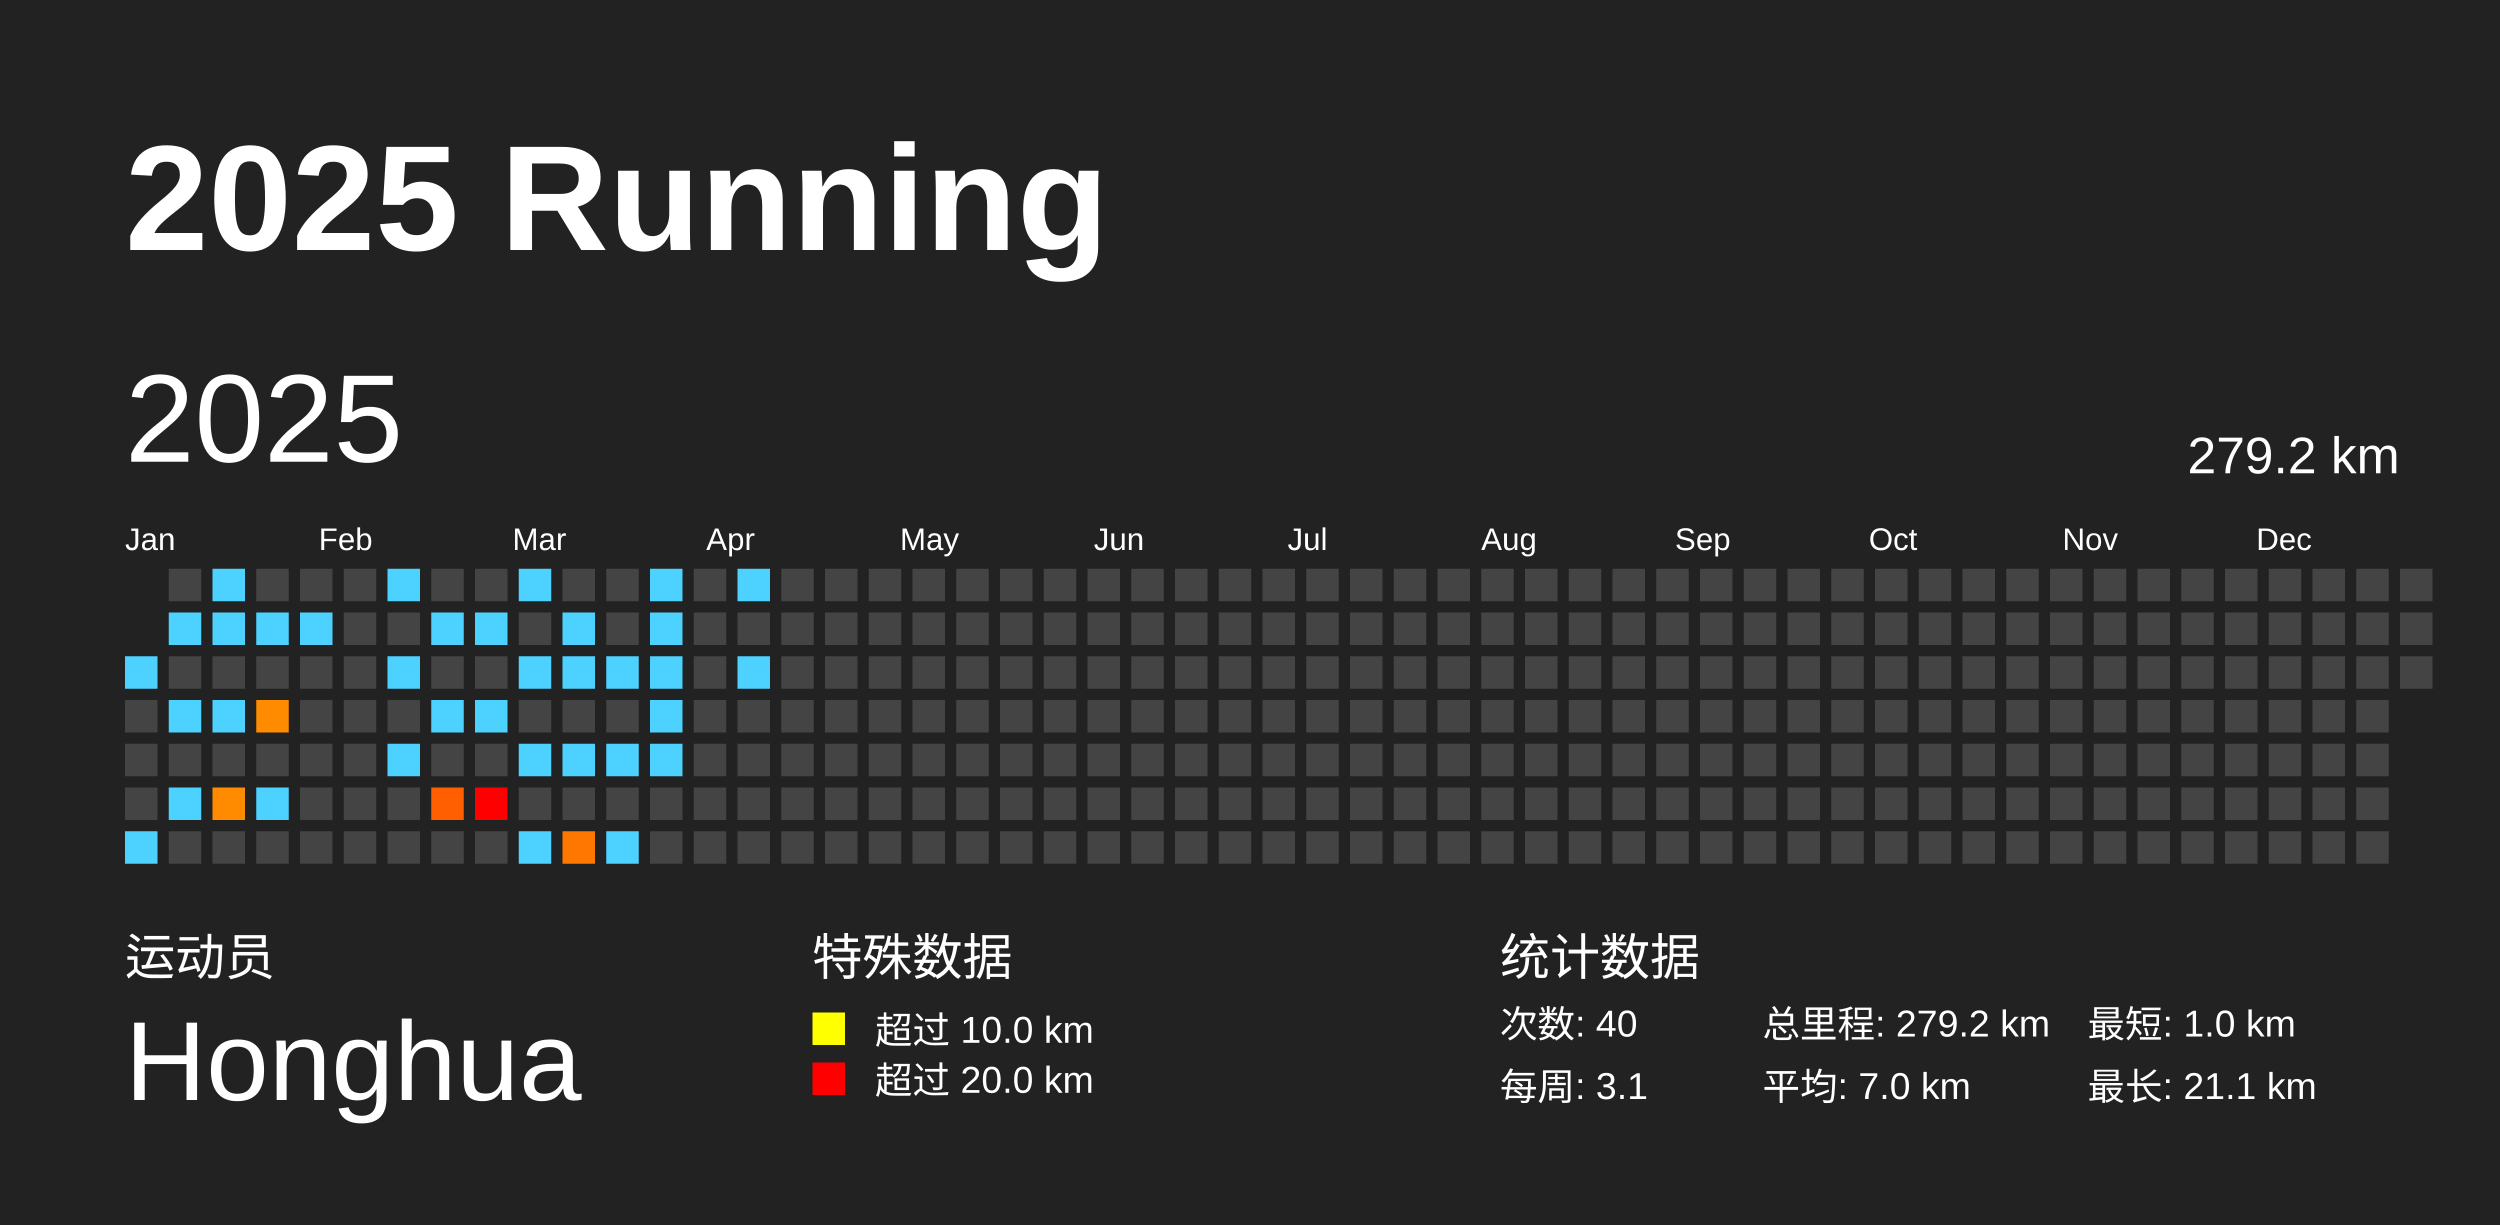
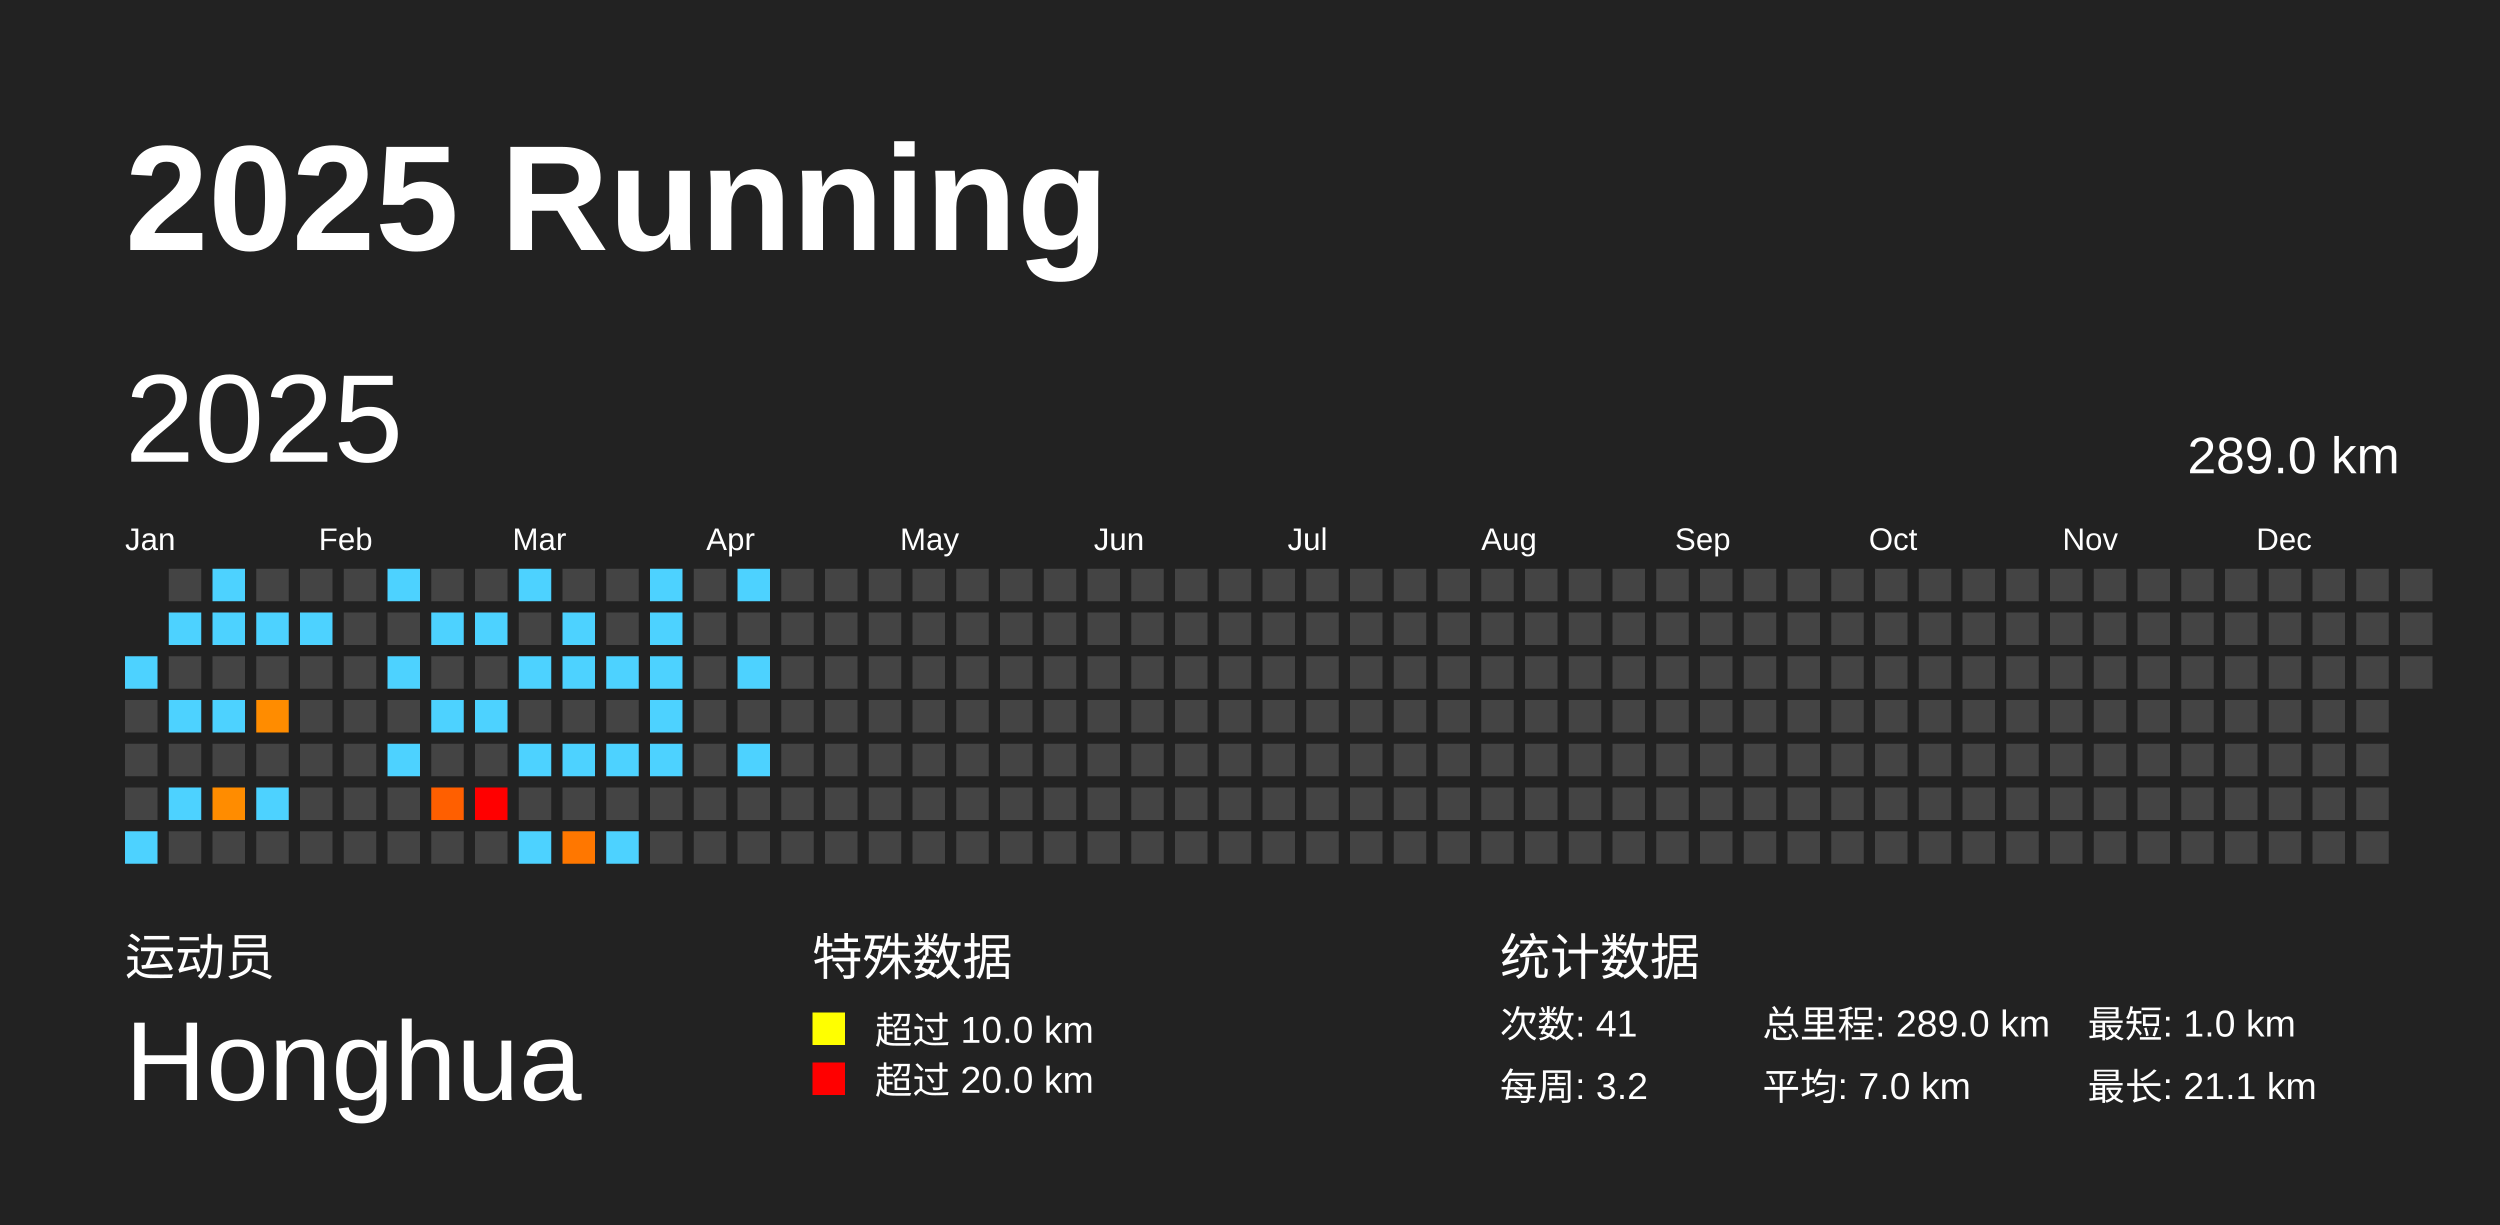
<svg xmlns="http://www.w3.org/2000/svg" baseProfile="full" height="98mm" version="1.1" viewBox="0,0,200,98" width="200mm">
  <defs />
  <rect fill="#222222" height="98" width="200" x="0" y="0" />
  <text fill="#FFFFFF" style="font-size:12px; font-family:Arial; font-weight:bold;" x="10" y="20">2025 Running</text>
  <text fill="#FFFFFF" style="font-size:4px; font-family:Arial" x="10" y="78">运动员</text>
  <text fill="#FFFFFF" style="font-size:9px; font-family:Arial" x="10" y="88">Honghua</text>
  <text fill="#FFFFFF" style="font-size:4px; font-family:Arial" x="65" y="78">特殊数据</text>
  <rect fill="yellow" height="2.6" width="2.6" x="65" y="81" />
  <text fill="#FFFFFF" style="font-size:3px; font-family:Arial" x="70" y="83.5">超过 10.0 km</text>
  <rect fill="red" height="2.6" width="2.6" x="65" y="85" />
  <text fill="#FFFFFF" style="font-size:3px; font-family:Arial" x="70" y="87.5">超过 20.0 km</text>
  <text fill="#FFFFFF" style="font-size:4px; font-family:Arial" x="120" y="78">统计数据</text>
-   <text fill="#FFFFFF" style="font-size:3px; font-family:Arial" x="120" y="83">次数: 40</text>
-   <text fill="#FFFFFF" style="font-size:3px; font-family:Arial" x="120" y="88">每周: 3.1</text>
-   <text fill="#FFFFFF" style="font-size:3px; font-family:Arial" x="141" y="83">总里程: 279.2 km</text>
+   <text fill="#FFFFFF" style="font-size:3px; font-family:Arial" x="120" y="83">次数: 41</text>
+   <text fill="#FFFFFF" style="font-size:3px; font-family:Arial" x="120" y="88">每周: 3.2</text>
+   <text fill="#FFFFFF" style="font-size:3px; font-family:Arial" x="141" y="83">总里程: 289.0 km</text>
  <text fill="#FFFFFF" style="font-size:3px; font-family:Arial" x="141" y="88">平均: 7.0 km</text>
  <text fill="#FFFFFF" style="font-size:3px; font-family:Arial" x="167" y="83">最短: 1.0 km</text>
  <text fill="#FFFFFF" style="font-size:3px; font-family:Arial" x="167" y="88">最长: 21.1 km</text>
  <text dominant-baseline="hanging" fill="#FFFFFF" style="font-size:10.0px; font-family:Arial;" x="10" y="30">2025</text>
-   <text dominant-baseline="hanging" fill="#FFFFFF" style="font-size:4.125px; font-family:Arial;" x="175" y="35">279.2 km</text>
+   <text dominant-baseline="hanging" fill="#FFFFFF" style="font-size:4.125px; font-family:Arial;" x="175" y="35">289.0 km</text>
  <text fill="#FFFFFF" style="font-size:2.5px; font-family:Arial" x="10.0" y="44">Jan</text>
  <text fill="#FFFFFF" style="font-size:2.5px; font-family:Arial" x="25.5" y="44">Feb</text>
  <text fill="#FFFFFF" style="font-size:2.5px; font-family:Arial" x="41.0" y="44">Mar</text>
  <text fill="#FFFFFF" style="font-size:2.5px; font-family:Arial" x="56.5" y="44">Apr</text>
  <text fill="#FFFFFF" style="font-size:2.5px; font-family:Arial" x="72.0" y="44">May</text>
  <text fill="#FFFFFF" style="font-size:2.5px; font-family:Arial" x="87.5" y="44">Jun</text>
  <text fill="#FFFFFF" style="font-size:2.5px; font-family:Arial" x="103.0" y="44">Jul</text>
  <text fill="#FFFFFF" style="font-size:2.5px; font-family:Arial" x="118.5" y="44">Aug</text>
  <text fill="#FFFFFF" style="font-size:2.5px; font-family:Arial" x="134.0" y="44">Sep</text>
  <text fill="#FFFFFF" style="font-size:2.5px; font-family:Arial" x="149.5" y="44">Oct</text>
  <text fill="#FFFFFF" style="font-size:2.5px; font-family:Arial" x="165.0" y="44">Nov</text>
  <text fill="#FFFFFF" style="font-size:2.5px; font-family:Arial" x="180.5" y="44">Dec</text>
  <rect fill="#4dd2ff" height="2.6" width="2.6" x="10.0" y="52.5" />
  <rect fill="#444444" height="2.6" width="2.6" x="10.0" y="56.0" />
  <rect fill="#444444" height="2.6" width="2.6" x="10.0" y="59.5" />
  <rect fill="#444444" height="2.6" width="2.6" x="10.0" y="63.0" />
  <rect fill="#4dd2ff" height="2.6" width="2.6" x="10.0" y="66.5" />
  <rect fill="#444444" height="2.6" width="2.6" x="13.5" y="45.5" />
  <rect fill="#4dd2ff" height="2.6" width="2.6" x="13.5" y="49.0" />
  <rect fill="#444444" height="2.6" width="2.6" x="13.5" y="52.5" />
  <rect fill="#4dd2ff" height="2.6" width="2.6" x="13.5" y="56.0" />
  <rect fill="#444444" height="2.6" width="2.6" x="13.5" y="59.5" />
  <rect fill="#4dd2ff" height="2.6" width="2.6" x="13.5" y="63.0" />
  <rect fill="#444444" height="2.6" width="2.6" x="13.5" y="66.5" />
  <rect fill="#4dd2ff" height="2.6" width="2.6" x="17.0" y="45.5" />
  <rect fill="#4dd2ff" height="2.6" width="2.6" x="17.0" y="49.0" />
  <rect fill="#444444" height="2.6" width="2.6" x="17.0" y="52.5" />
  <rect fill="#4dd2ff" height="2.6" width="2.6" x="17.0" y="56.0" />
  <rect fill="#444444" height="2.6" width="2.6" x="17.0" y="59.5" />
  <rect fill="#ff8c00" height="2.6" width="2.6" x="17.0" y="63.0" />
  <rect fill="#444444" height="2.6" width="2.6" x="17.0" y="66.5" />
  <rect fill="#444444" height="2.6" width="2.6" x="20.5" y="45.5" />
  <rect fill="#4dd2ff" height="2.6" width="2.6" x="20.5" y="49.0" />
  <rect fill="#444444" height="2.6" width="2.6" x="20.5" y="52.5" />
  <rect fill="#ff8c00" height="2.6" width="2.6" x="20.5" y="56.0" />
  <rect fill="#444444" height="2.6" width="2.6" x="20.5" y="59.5" />
  <rect fill="#4dd2ff" height="2.6" width="2.6" x="20.5" y="63.0" />
  <rect fill="#444444" height="2.6" width="2.6" x="20.5" y="66.5" />
  <rect fill="#444444" height="2.6" width="2.6" x="24.0" y="45.5" />
  <rect fill="#4dd2ff" height="2.6" width="2.6" x="24.0" y="49.0" />
  <rect fill="#444444" height="2.6" width="2.6" x="24.0" y="52.5" />
  <rect fill="#444444" height="2.6" width="2.6" x="24.0" y="56.0" />
  <rect fill="#444444" height="2.6" width="2.6" x="24.0" y="59.5" />
  <rect fill="#444444" height="2.6" width="2.6" x="24.0" y="63.0" />
  <rect fill="#444444" height="2.6" width="2.6" x="24.0" y="66.5" />
  <rect fill="#444444" height="2.6" width="2.6" x="27.5" y="45.5" />
  <rect fill="#444444" height="2.6" width="2.6" x="27.5" y="49.0" />
  <rect fill="#444444" height="2.6" width="2.6" x="27.5" y="52.5" />
  <rect fill="#444444" height="2.6" width="2.6" x="27.5" y="56.0" />
  <rect fill="#444444" height="2.6" width="2.6" x="27.5" y="59.5" />
  <rect fill="#444444" height="2.6" width="2.6" x="27.5" y="63.0" />
  <rect fill="#444444" height="2.6" width="2.6" x="27.5" y="66.5" />
  <rect fill="#4dd2ff" height="2.6" width="2.6" x="31.0" y="45.5" />
  <rect fill="#444444" height="2.6" width="2.6" x="31.0" y="49.0" />
  <rect fill="#4dd2ff" height="2.6" width="2.6" x="31.0" y="52.5" />
  <rect fill="#444444" height="2.6" width="2.6" x="31.0" y="56.0" />
  <rect fill="#4dd2ff" height="2.6" width="2.6" x="31.0" y="59.5" />
  <rect fill="#444444" height="2.6" width="2.6" x="31.0" y="63.0" />
  <rect fill="#444444" height="2.6" width="2.6" x="31.0" y="66.5" />
  <rect fill="#444444" height="2.6" width="2.6" x="34.5" y="45.5" />
  <rect fill="#4dd2ff" height="2.6" width="2.6" x="34.5" y="49.0" />
  <rect fill="#444444" height="2.6" width="2.6" x="34.5" y="52.5" />
  <rect fill="#4dd2ff" height="2.6" width="2.6" x="34.5" y="56.0" />
  <rect fill="#444444" height="2.6" width="2.6" x="34.5" y="59.5" />
  <rect fill="#ff5f00" height="2.6" width="2.6" x="34.5" y="63.0" />
  <rect fill="#444444" height="2.6" width="2.6" x="34.5" y="66.5" />
  <rect fill="#444444" height="2.6" width="2.6" x="38.0" y="45.5" />
  <rect fill="#4dd2ff" height="2.6" width="2.6" x="38.0" y="49.0" />
  <rect fill="#444444" height="2.6" width="2.6" x="38.0" y="52.5" />
  <rect fill="#4dd2ff" height="2.6" width="2.6" x="38.0" y="56.0" />
  <rect fill="#444444" height="2.6" width="2.6" x="38.0" y="59.5" />
  <rect fill="red" height="2.6" width="2.6" x="38.0" y="63.0" />
  <rect fill="#444444" height="2.6" width="2.6" x="38.0" y="66.5" />
  <rect fill="#4dd2ff" height="2.6" width="2.6" x="41.5" y="45.5" />
  <rect fill="#444444" height="2.6" width="2.6" x="41.5" y="49.0" />
  <rect fill="#4dd2ff" height="2.6" width="2.6" x="41.5" y="52.5" />
  <rect fill="#444444" height="2.6" width="2.6" x="41.5" y="56.0" />
  <rect fill="#4dd2ff" height="2.6" width="2.6" x="41.5" y="59.5" />
  <rect fill="#444444" height="2.6" width="2.6" x="41.5" y="63.0" />
  <rect fill="#4dd2ff" height="2.6" width="2.6" x="41.5" y="66.5" />
  <rect fill="#444444" height="2.6" width="2.6" x="45.0" y="45.5" />
  <rect fill="#4dd2ff" height="2.6" width="2.6" x="45.0" y="49.0" />
  <rect fill="#4dd2ff" height="2.6" width="2.6" x="45.0" y="52.5" />
  <rect fill="#444444" height="2.6" width="2.6" x="45.0" y="56.0" />
  <rect fill="#4dd2ff" height="2.6" width="2.6" x="45.0" y="59.5" />
  <rect fill="#444444" height="2.6" width="2.6" x="45.0" y="63.0" />
  <rect fill="#ff7700" height="2.6" width="2.6" x="45.0" y="66.5" />
  <rect fill="#444444" height="2.6" width="2.6" x="48.5" y="45.5" />
  <rect fill="#444444" height="2.6" width="2.6" x="48.5" y="49.0" />
  <rect fill="#4dd2ff" height="2.6" width="2.6" x="48.5" y="52.5" />
  <rect fill="#444444" height="2.6" width="2.6" x="48.5" y="56.0" />
  <rect fill="#4dd2ff" height="2.6" width="2.6" x="48.5" y="59.5" />
  <rect fill="#444444" height="2.6" width="2.6" x="48.5" y="63.0" />
  <rect fill="#4dd2ff" height="2.6" width="2.6" x="48.5" y="66.5" />
  <rect fill="#4dd2ff" height="2.6" width="2.6" x="52.0" y="45.5" />
  <rect fill="#4dd2ff" height="2.6" width="2.6" x="52.0" y="49.0" />
  <rect fill="#4dd2ff" height="2.6" width="2.6" x="52.0" y="52.5" />
  <rect fill="#4dd2ff" height="2.6" width="2.6" x="52.0" y="56.0" />
  <rect fill="#4dd2ff" height="2.6" width="2.6" x="52.0" y="59.5" />
  <rect fill="#444444" height="2.6" width="2.6" x="52.0" y="63.0" />
  <rect fill="#444444" height="2.6" width="2.6" x="52.0" y="66.5" />
  <rect fill="#444444" height="2.6" width="2.6" x="55.5" y="45.5" />
  <rect fill="#444444" height="2.6" width="2.6" x="55.5" y="49.0" />
  <rect fill="#444444" height="2.6" width="2.6" x="55.5" y="52.5" />
  <rect fill="#444444" height="2.6" width="2.6" x="55.5" y="56.0" />
  <rect fill="#444444" height="2.6" width="2.6" x="55.5" y="59.5" />
  <rect fill="#444444" height="2.6" width="2.6" x="55.5" y="63.0" />
  <rect fill="#444444" height="2.6" width="2.6" x="55.5" y="66.5" />
  <rect fill="#4dd2ff" height="2.6" width="2.6" x="59.0" y="45.5" />
  <rect fill="#444444" height="2.6" width="2.6" x="59.0" y="49.0" />
  <rect fill="#4dd2ff" height="2.6" width="2.6" x="59.0" y="52.5" />
  <rect fill="#444444" height="2.6" width="2.6" x="59.0" y="56.0" />
-   <rect fill="#444444" height="2.6" width="2.6" x="59.0" y="59.5" />
+   <rect fill="#4dd2ff" height="2.6" width="2.6" x="59.0" y="59.5" />
  <rect fill="#444444" height="2.6" width="2.6" x="59.0" y="63.0" />
  <rect fill="#444444" height="2.6" width="2.6" x="59.0" y="66.5" />
  <rect fill="#444444" height="2.6" width="2.6" x="62.5" y="45.5" />
  <rect fill="#444444" height="2.6" width="2.6" x="62.5" y="49.0" />
  <rect fill="#444444" height="2.6" width="2.6" x="62.5" y="52.5" />
  <rect fill="#444444" height="2.6" width="2.6" x="62.5" y="56.0" />
  <rect fill="#444444" height="2.6" width="2.6" x="62.5" y="59.5" />
  <rect fill="#444444" height="2.6" width="2.6" x="62.5" y="63.0" />
  <rect fill="#444444" height="2.6" width="2.6" x="62.5" y="66.5" />
  <rect fill="#444444" height="2.6" width="2.6" x="66.0" y="45.5" />
  <rect fill="#444444" height="2.6" width="2.6" x="66.0" y="49.0" />
  <rect fill="#444444" height="2.6" width="2.6" x="66.0" y="52.5" />
  <rect fill="#444444" height="2.6" width="2.6" x="66.0" y="56.0" />
  <rect fill="#444444" height="2.6" width="2.6" x="66.0" y="59.5" />
  <rect fill="#444444" height="2.6" width="2.6" x="66.0" y="63.0" />
  <rect fill="#444444" height="2.6" width="2.6" x="66.0" y="66.5" />
  <rect fill="#444444" height="2.6" width="2.6" x="69.5" y="45.5" />
  <rect fill="#444444" height="2.6" width="2.6" x="69.5" y="49.0" />
  <rect fill="#444444" height="2.6" width="2.6" x="69.5" y="52.5" />
  <rect fill="#444444" height="2.6" width="2.6" x="69.5" y="56.0" />
  <rect fill="#444444" height="2.6" width="2.6" x="69.5" y="59.5" />
  <rect fill="#444444" height="2.6" width="2.6" x="69.5" y="63.0" />
  <rect fill="#444444" height="2.6" width="2.6" x="69.5" y="66.5" />
  <rect fill="#444444" height="2.6" width="2.6" x="73.0" y="45.5" />
  <rect fill="#444444" height="2.6" width="2.6" x="73.0" y="49.0" />
  <rect fill="#444444" height="2.6" width="2.6" x="73.0" y="52.5" />
  <rect fill="#444444" height="2.6" width="2.6" x="73.0" y="56.0" />
  <rect fill="#444444" height="2.6" width="2.6" x="73.0" y="59.5" />
  <rect fill="#444444" height="2.6" width="2.6" x="73.0" y="63.0" />
  <rect fill="#444444" height="2.6" width="2.6" x="73.0" y="66.5" />
  <rect fill="#444444" height="2.6" width="2.6" x="76.5" y="45.5" />
  <rect fill="#444444" height="2.6" width="2.6" x="76.5" y="49.0" />
  <rect fill="#444444" height="2.6" width="2.6" x="76.5" y="52.5" />
  <rect fill="#444444" height="2.6" width="2.6" x="76.5" y="56.0" />
  <rect fill="#444444" height="2.6" width="2.6" x="76.5" y="59.5" />
  <rect fill="#444444" height="2.6" width="2.6" x="76.5" y="63.0" />
  <rect fill="#444444" height="2.6" width="2.6" x="76.5" y="66.5" />
  <rect fill="#444444" height="2.6" width="2.6" x="80.0" y="45.5" />
  <rect fill="#444444" height="2.6" width="2.6" x="80.0" y="49.0" />
  <rect fill="#444444" height="2.6" width="2.6" x="80.0" y="52.5" />
  <rect fill="#444444" height="2.6" width="2.6" x="80.0" y="56.0" />
  <rect fill="#444444" height="2.6" width="2.6" x="80.0" y="59.5" />
  <rect fill="#444444" height="2.6" width="2.6" x="80.0" y="63.0" />
  <rect fill="#444444" height="2.6" width="2.6" x="80.0" y="66.5" />
  <rect fill="#444444" height="2.6" width="2.6" x="83.5" y="45.5" />
  <rect fill="#444444" height="2.6" width="2.6" x="83.5" y="49.0" />
  <rect fill="#444444" height="2.6" width="2.6" x="83.5" y="52.5" />
  <rect fill="#444444" height="2.6" width="2.6" x="83.5" y="56.0" />
  <rect fill="#444444" height="2.6" width="2.6" x="83.5" y="59.5" />
  <rect fill="#444444" height="2.6" width="2.6" x="83.5" y="63.0" />
  <rect fill="#444444" height="2.6" width="2.6" x="83.5" y="66.5" />
  <rect fill="#444444" height="2.6" width="2.6" x="87.0" y="45.5" />
  <rect fill="#444444" height="2.6" width="2.6" x="87.0" y="49.0" />
  <rect fill="#444444" height="2.6" width="2.6" x="87.0" y="52.5" />
  <rect fill="#444444" height="2.6" width="2.6" x="87.0" y="56.0" />
  <rect fill="#444444" height="2.6" width="2.6" x="87.0" y="59.5" />
  <rect fill="#444444" height="2.6" width="2.6" x="87.0" y="63.0" />
  <rect fill="#444444" height="2.6" width="2.6" x="87.0" y="66.5" />
  <rect fill="#444444" height="2.6" width="2.6" x="90.5" y="45.5" />
  <rect fill="#444444" height="2.6" width="2.6" x="90.5" y="49.0" />
  <rect fill="#444444" height="2.6" width="2.6" x="90.5" y="52.5" />
  <rect fill="#444444" height="2.6" width="2.6" x="90.5" y="56.0" />
  <rect fill="#444444" height="2.6" width="2.6" x="90.5" y="59.5" />
  <rect fill="#444444" height="2.6" width="2.6" x="90.5" y="63.0" />
  <rect fill="#444444" height="2.6" width="2.6" x="90.5" y="66.5" />
  <rect fill="#444444" height="2.6" width="2.6" x="94.0" y="45.5" />
  <rect fill="#444444" height="2.6" width="2.6" x="94.0" y="49.0" />
  <rect fill="#444444" height="2.6" width="2.6" x="94.0" y="52.5" />
  <rect fill="#444444" height="2.6" width="2.6" x="94.0" y="56.0" />
  <rect fill="#444444" height="2.6" width="2.6" x="94.0" y="59.5" />
  <rect fill="#444444" height="2.6" width="2.6" x="94.0" y="63.0" />
  <rect fill="#444444" height="2.6" width="2.6" x="94.0" y="66.5" />
  <rect fill="#444444" height="2.6" width="2.6" x="97.5" y="45.5" />
  <rect fill="#444444" height="2.6" width="2.6" x="97.5" y="49.0" />
  <rect fill="#444444" height="2.6" width="2.6" x="97.5" y="52.5" />
  <rect fill="#444444" height="2.6" width="2.6" x="97.5" y="56.0" />
  <rect fill="#444444" height="2.6" width="2.6" x="97.5" y="59.5" />
  <rect fill="#444444" height="2.6" width="2.6" x="97.5" y="63.0" />
  <rect fill="#444444" height="2.6" width="2.6" x="97.5" y="66.5" />
  <rect fill="#444444" height="2.6" width="2.6" x="101.0" y="45.5" />
  <rect fill="#444444" height="2.6" width="2.6" x="101.0" y="49.0" />
  <rect fill="#444444" height="2.6" width="2.6" x="101.0" y="52.5" />
  <rect fill="#444444" height="2.6" width="2.6" x="101.0" y="56.0" />
  <rect fill="#444444" height="2.6" width="2.6" x="101.0" y="59.5" />
  <rect fill="#444444" height="2.6" width="2.6" x="101.0" y="63.0" />
  <rect fill="#444444" height="2.6" width="2.6" x="101.0" y="66.5" />
  <rect fill="#444444" height="2.6" width="2.6" x="104.5" y="45.5" />
  <rect fill="#444444" height="2.6" width="2.6" x="104.5" y="49.0" />
  <rect fill="#444444" height="2.6" width="2.6" x="104.5" y="52.5" />
  <rect fill="#444444" height="2.6" width="2.6" x="104.5" y="56.0" />
  <rect fill="#444444" height="2.6" width="2.6" x="104.5" y="59.5" />
  <rect fill="#444444" height="2.6" width="2.6" x="104.5" y="63.0" />
  <rect fill="#444444" height="2.6" width="2.6" x="104.5" y="66.5" />
  <rect fill="#444444" height="2.6" width="2.6" x="108.0" y="45.5" />
  <rect fill="#444444" height="2.6" width="2.6" x="108.0" y="49.0" />
  <rect fill="#444444" height="2.6" width="2.6" x="108.0" y="52.5" />
  <rect fill="#444444" height="2.6" width="2.6" x="108.0" y="56.0" />
  <rect fill="#444444" height="2.6" width="2.6" x="108.0" y="59.5" />
  <rect fill="#444444" height="2.6" width="2.6" x="108.0" y="63.0" />
  <rect fill="#444444" height="2.6" width="2.6" x="108.0" y="66.5" />
  <rect fill="#444444" height="2.6" width="2.6" x="111.5" y="45.5" />
  <rect fill="#444444" height="2.6" width="2.6" x="111.5" y="49.0" />
  <rect fill="#444444" height="2.6" width="2.6" x="111.5" y="52.5" />
  <rect fill="#444444" height="2.6" width="2.6" x="111.5" y="56.0" />
  <rect fill="#444444" height="2.6" width="2.6" x="111.5" y="59.5" />
  <rect fill="#444444" height="2.6" width="2.6" x="111.5" y="63.0" />
  <rect fill="#444444" height="2.6" width="2.6" x="111.5" y="66.5" />
  <rect fill="#444444" height="2.6" width="2.6" x="115.0" y="45.5" />
  <rect fill="#444444" height="2.6" width="2.6" x="115.0" y="49.0" />
  <rect fill="#444444" height="2.6" width="2.6" x="115.0" y="52.5" />
  <rect fill="#444444" height="2.6" width="2.6" x="115.0" y="56.0" />
  <rect fill="#444444" height="2.6" width="2.6" x="115.0" y="59.5" />
  <rect fill="#444444" height="2.6" width="2.6" x="115.0" y="63.0" />
  <rect fill="#444444" height="2.6" width="2.6" x="115.0" y="66.5" />
  <rect fill="#444444" height="2.6" width="2.6" x="118.5" y="45.5" />
  <rect fill="#444444" height="2.6" width="2.6" x="118.5" y="49.0" />
  <rect fill="#444444" height="2.6" width="2.6" x="118.5" y="52.5" />
  <rect fill="#444444" height="2.6" width="2.6" x="118.5" y="56.0" />
  <rect fill="#444444" height="2.6" width="2.6" x="118.5" y="59.5" />
  <rect fill="#444444" height="2.6" width="2.6" x="118.5" y="63.0" />
  <rect fill="#444444" height="2.6" width="2.6" x="118.5" y="66.5" />
  <rect fill="#444444" height="2.6" width="2.6" x="122.0" y="45.5" />
  <rect fill="#444444" height="2.6" width="2.6" x="122.0" y="49.0" />
  <rect fill="#444444" height="2.6" width="2.6" x="122.0" y="52.5" />
  <rect fill="#444444" height="2.6" width="2.6" x="122.0" y="56.0" />
  <rect fill="#444444" height="2.6" width="2.6" x="122.0" y="59.5" />
  <rect fill="#444444" height="2.6" width="2.6" x="122.0" y="63.0" />
  <rect fill="#444444" height="2.6" width="2.6" x="122.0" y="66.5" />
  <rect fill="#444444" height="2.6" width="2.6" x="125.5" y="45.5" />
  <rect fill="#444444" height="2.6" width="2.6" x="125.5" y="49.0" />
  <rect fill="#444444" height="2.6" width="2.6" x="125.5" y="52.5" />
  <rect fill="#444444" height="2.6" width="2.6" x="125.5" y="56.0" />
  <rect fill="#444444" height="2.6" width="2.6" x="125.5" y="59.5" />
  <rect fill="#444444" height="2.6" width="2.6" x="125.5" y="63.0" />
  <rect fill="#444444" height="2.6" width="2.6" x="125.5" y="66.5" />
  <rect fill="#444444" height="2.6" width="2.6" x="129.0" y="45.5" />
  <rect fill="#444444" height="2.6" width="2.6" x="129.0" y="49.0" />
  <rect fill="#444444" height="2.6" width="2.6" x="129.0" y="52.5" />
  <rect fill="#444444" height="2.6" width="2.6" x="129.0" y="56.0" />
  <rect fill="#444444" height="2.6" width="2.6" x="129.0" y="59.5" />
  <rect fill="#444444" height="2.6" width="2.6" x="129.0" y="63.0" />
  <rect fill="#444444" height="2.6" width="2.6" x="129.0" y="66.5" />
  <rect fill="#444444" height="2.6" width="2.6" x="132.5" y="45.5" />
  <rect fill="#444444" height="2.6" width="2.6" x="132.5" y="49.0" />
  <rect fill="#444444" height="2.6" width="2.6" x="132.5" y="52.5" />
  <rect fill="#444444" height="2.6" width="2.6" x="132.5" y="56.0" />
  <rect fill="#444444" height="2.6" width="2.6" x="132.5" y="59.5" />
  <rect fill="#444444" height="2.6" width="2.6" x="132.5" y="63.0" />
  <rect fill="#444444" height="2.6" width="2.6" x="132.5" y="66.5" />
  <rect fill="#444444" height="2.6" width="2.6" x="136.0" y="45.5" />
  <rect fill="#444444" height="2.6" width="2.6" x="136.0" y="49.0" />
  <rect fill="#444444" height="2.6" width="2.6" x="136.0" y="52.5" />
  <rect fill="#444444" height="2.6" width="2.6" x="136.0" y="56.0" />
  <rect fill="#444444" height="2.6" width="2.6" x="136.0" y="59.5" />
  <rect fill="#444444" height="2.6" width="2.6" x="136.0" y="63.0" />
  <rect fill="#444444" height="2.6" width="2.6" x="136.0" y="66.5" />
  <rect fill="#444444" height="2.6" width="2.6" x="139.5" y="45.5" />
  <rect fill="#444444" height="2.6" width="2.6" x="139.5" y="49.0" />
  <rect fill="#444444" height="2.6" width="2.6" x="139.5" y="52.5" />
  <rect fill="#444444" height="2.6" width="2.6" x="139.5" y="56.0" />
  <rect fill="#444444" height="2.6" width="2.6" x="139.5" y="59.5" />
  <rect fill="#444444" height="2.6" width="2.6" x="139.5" y="63.0" />
  <rect fill="#444444" height="2.6" width="2.6" x="139.5" y="66.5" />
  <rect fill="#444444" height="2.6" width="2.6" x="143.0" y="45.5" />
  <rect fill="#444444" height="2.6" width="2.6" x="143.0" y="49.0" />
  <rect fill="#444444" height="2.6" width="2.6" x="143.0" y="52.5" />
  <rect fill="#444444" height="2.6" width="2.6" x="143.0" y="56.0" />
  <rect fill="#444444" height="2.6" width="2.6" x="143.0" y="59.5" />
  <rect fill="#444444" height="2.6" width="2.6" x="143.0" y="63.0" />
  <rect fill="#444444" height="2.6" width="2.6" x="143.0" y="66.5" />
  <rect fill="#444444" height="2.6" width="2.6" x="146.5" y="45.5" />
  <rect fill="#444444" height="2.6" width="2.6" x="146.5" y="49.0" />
  <rect fill="#444444" height="2.6" width="2.6" x="146.5" y="52.5" />
  <rect fill="#444444" height="2.6" width="2.6" x="146.5" y="56.0" />
  <rect fill="#444444" height="2.6" width="2.6" x="146.5" y="59.5" />
  <rect fill="#444444" height="2.6" width="2.6" x="146.5" y="63.0" />
  <rect fill="#444444" height="2.6" width="2.6" x="146.5" y="66.5" />
  <rect fill="#444444" height="2.6" width="2.6" x="150.0" y="45.5" />
  <rect fill="#444444" height="2.6" width="2.6" x="150.0" y="49.0" />
  <rect fill="#444444" height="2.6" width="2.6" x="150.0" y="52.5" />
  <rect fill="#444444" height="2.6" width="2.6" x="150.0" y="56.0" />
  <rect fill="#444444" height="2.6" width="2.6" x="150.0" y="59.5" />
  <rect fill="#444444" height="2.6" width="2.6" x="150.0" y="63.0" />
  <rect fill="#444444" height="2.6" width="2.6" x="150.0" y="66.5" />
  <rect fill="#444444" height="2.6" width="2.6" x="153.5" y="45.5" />
  <rect fill="#444444" height="2.6" width="2.6" x="153.5" y="49.0" />
  <rect fill="#444444" height="2.6" width="2.6" x="153.5" y="52.5" />
  <rect fill="#444444" height="2.6" width="2.6" x="153.5" y="56.0" />
  <rect fill="#444444" height="2.6" width="2.6" x="153.5" y="59.5" />
  <rect fill="#444444" height="2.6" width="2.6" x="153.5" y="63.0" />
  <rect fill="#444444" height="2.6" width="2.6" x="153.5" y="66.5" />
  <rect fill="#444444" height="2.6" width="2.6" x="157.0" y="45.5" />
  <rect fill="#444444" height="2.6" width="2.6" x="157.0" y="49.0" />
  <rect fill="#444444" height="2.6" width="2.6" x="157.0" y="52.5" />
  <rect fill="#444444" height="2.6" width="2.6" x="157.0" y="56.0" />
  <rect fill="#444444" height="2.6" width="2.6" x="157.0" y="59.5" />
  <rect fill="#444444" height="2.6" width="2.6" x="157.0" y="63.0" />
  <rect fill="#444444" height="2.6" width="2.6" x="157.0" y="66.5" />
  <rect fill="#444444" height="2.6" width="2.6" x="160.5" y="45.5" />
  <rect fill="#444444" height="2.6" width="2.6" x="160.5" y="49.0" />
  <rect fill="#444444" height="2.6" width="2.6" x="160.5" y="52.5" />
  <rect fill="#444444" height="2.6" width="2.6" x="160.5" y="56.0" />
  <rect fill="#444444" height="2.6" width="2.6" x="160.5" y="59.5" />
  <rect fill="#444444" height="2.6" width="2.6" x="160.5" y="63.0" />
  <rect fill="#444444" height="2.6" width="2.6" x="160.5" y="66.5" />
  <rect fill="#444444" height="2.6" width="2.6" x="164.0" y="45.5" />
  <rect fill="#444444" height="2.6" width="2.6" x="164.0" y="49.0" />
  <rect fill="#444444" height="2.6" width="2.6" x="164.0" y="52.5" />
  <rect fill="#444444" height="2.6" width="2.6" x="164.0" y="56.0" />
  <rect fill="#444444" height="2.6" width="2.6" x="164.0" y="59.5" />
  <rect fill="#444444" height="2.6" width="2.6" x="164.0" y="63.0" />
  <rect fill="#444444" height="2.6" width="2.6" x="164.0" y="66.5" />
  <rect fill="#444444" height="2.6" width="2.6" x="167.5" y="45.5" />
  <rect fill="#444444" height="2.6" width="2.6" x="167.5" y="49.0" />
  <rect fill="#444444" height="2.6" width="2.6" x="167.5" y="52.5" />
  <rect fill="#444444" height="2.6" width="2.6" x="167.5" y="56.0" />
  <rect fill="#444444" height="2.6" width="2.6" x="167.5" y="59.5" />
  <rect fill="#444444" height="2.6" width="2.6" x="167.5" y="63.0" />
  <rect fill="#444444" height="2.6" width="2.6" x="167.5" y="66.5" />
  <rect fill="#444444" height="2.6" width="2.6" x="171.0" y="45.5" />
  <rect fill="#444444" height="2.6" width="2.6" x="171.0" y="49.0" />
  <rect fill="#444444" height="2.6" width="2.6" x="171.0" y="52.5" />
  <rect fill="#444444" height="2.6" width="2.6" x="171.0" y="56.0" />
  <rect fill="#444444" height="2.6" width="2.6" x="171.0" y="59.5" />
  <rect fill="#444444" height="2.6" width="2.6" x="171.0" y="63.0" />
  <rect fill="#444444" height="2.6" width="2.6" x="171.0" y="66.5" />
  <rect fill="#444444" height="2.6" width="2.6" x="174.5" y="45.5" />
  <rect fill="#444444" height="2.6" width="2.6" x="174.5" y="49.0" />
  <rect fill="#444444" height="2.6" width="2.6" x="174.5" y="52.5" />
  <rect fill="#444444" height="2.6" width="2.6" x="174.5" y="56.0" />
  <rect fill="#444444" height="2.6" width="2.6" x="174.5" y="59.5" />
  <rect fill="#444444" height="2.6" width="2.6" x="174.5" y="63.0" />
  <rect fill="#444444" height="2.6" width="2.6" x="174.5" y="66.5" />
  <rect fill="#444444" height="2.6" width="2.6" x="178.0" y="45.5" />
  <rect fill="#444444" height="2.6" width="2.6" x="178.0" y="49.0" />
  <rect fill="#444444" height="2.6" width="2.6" x="178.0" y="52.5" />
  <rect fill="#444444" height="2.6" width="2.6" x="178.0" y="56.0" />
  <rect fill="#444444" height="2.6" width="2.6" x="178.0" y="59.5" />
  <rect fill="#444444" height="2.6" width="2.6" x="178.0" y="63.0" />
  <rect fill="#444444" height="2.6" width="2.6" x="178.0" y="66.5" />
  <rect fill="#444444" height="2.6" width="2.6" x="181.5" y="45.5" />
  <rect fill="#444444" height="2.6" width="2.6" x="181.5" y="49.0" />
  <rect fill="#444444" height="2.6" width="2.6" x="181.5" y="52.5" />
  <rect fill="#444444" height="2.6" width="2.6" x="181.5" y="56.0" />
  <rect fill="#444444" height="2.6" width="2.6" x="181.5" y="59.5" />
  <rect fill="#444444" height="2.6" width="2.6" x="181.5" y="63.0" />
  <rect fill="#444444" height="2.6" width="2.6" x="181.5" y="66.5" />
  <rect fill="#444444" height="2.6" width="2.6" x="185.0" y="45.5" />
  <rect fill="#444444" height="2.6" width="2.6" x="185.0" y="49.0" />
  <rect fill="#444444" height="2.6" width="2.6" x="185.0" y="52.5" />
  <rect fill="#444444" height="2.6" width="2.6" x="185.0" y="56.0" />
  <rect fill="#444444" height="2.6" width="2.6" x="185.0" y="59.5" />
  <rect fill="#444444" height="2.6" width="2.6" x="185.0" y="63.0" />
  <rect fill="#444444" height="2.6" width="2.6" x="185.0" y="66.5" />
  <rect fill="#444444" height="2.6" width="2.6" x="188.5" y="45.5" />
  <rect fill="#444444" height="2.6" width="2.6" x="188.5" y="49.0" />
  <rect fill="#444444" height="2.6" width="2.6" x="188.5" y="52.5" />
  <rect fill="#444444" height="2.6" width="2.6" x="188.5" y="56.0" />
  <rect fill="#444444" height="2.6" width="2.6" x="188.5" y="59.5" />
  <rect fill="#444444" height="2.6" width="2.6" x="188.5" y="63.0" />
  <rect fill="#444444" height="2.6" width="2.6" x="188.5" y="66.5" />
  <rect fill="#444444" height="2.6" width="2.6" x="192.0" y="45.5" />
  <rect fill="#444444" height="2.6" width="2.6" x="192.0" y="49.0" />
  <rect fill="#444444" height="2.6" width="2.6" x="192.0" y="52.5" />
</svg>
